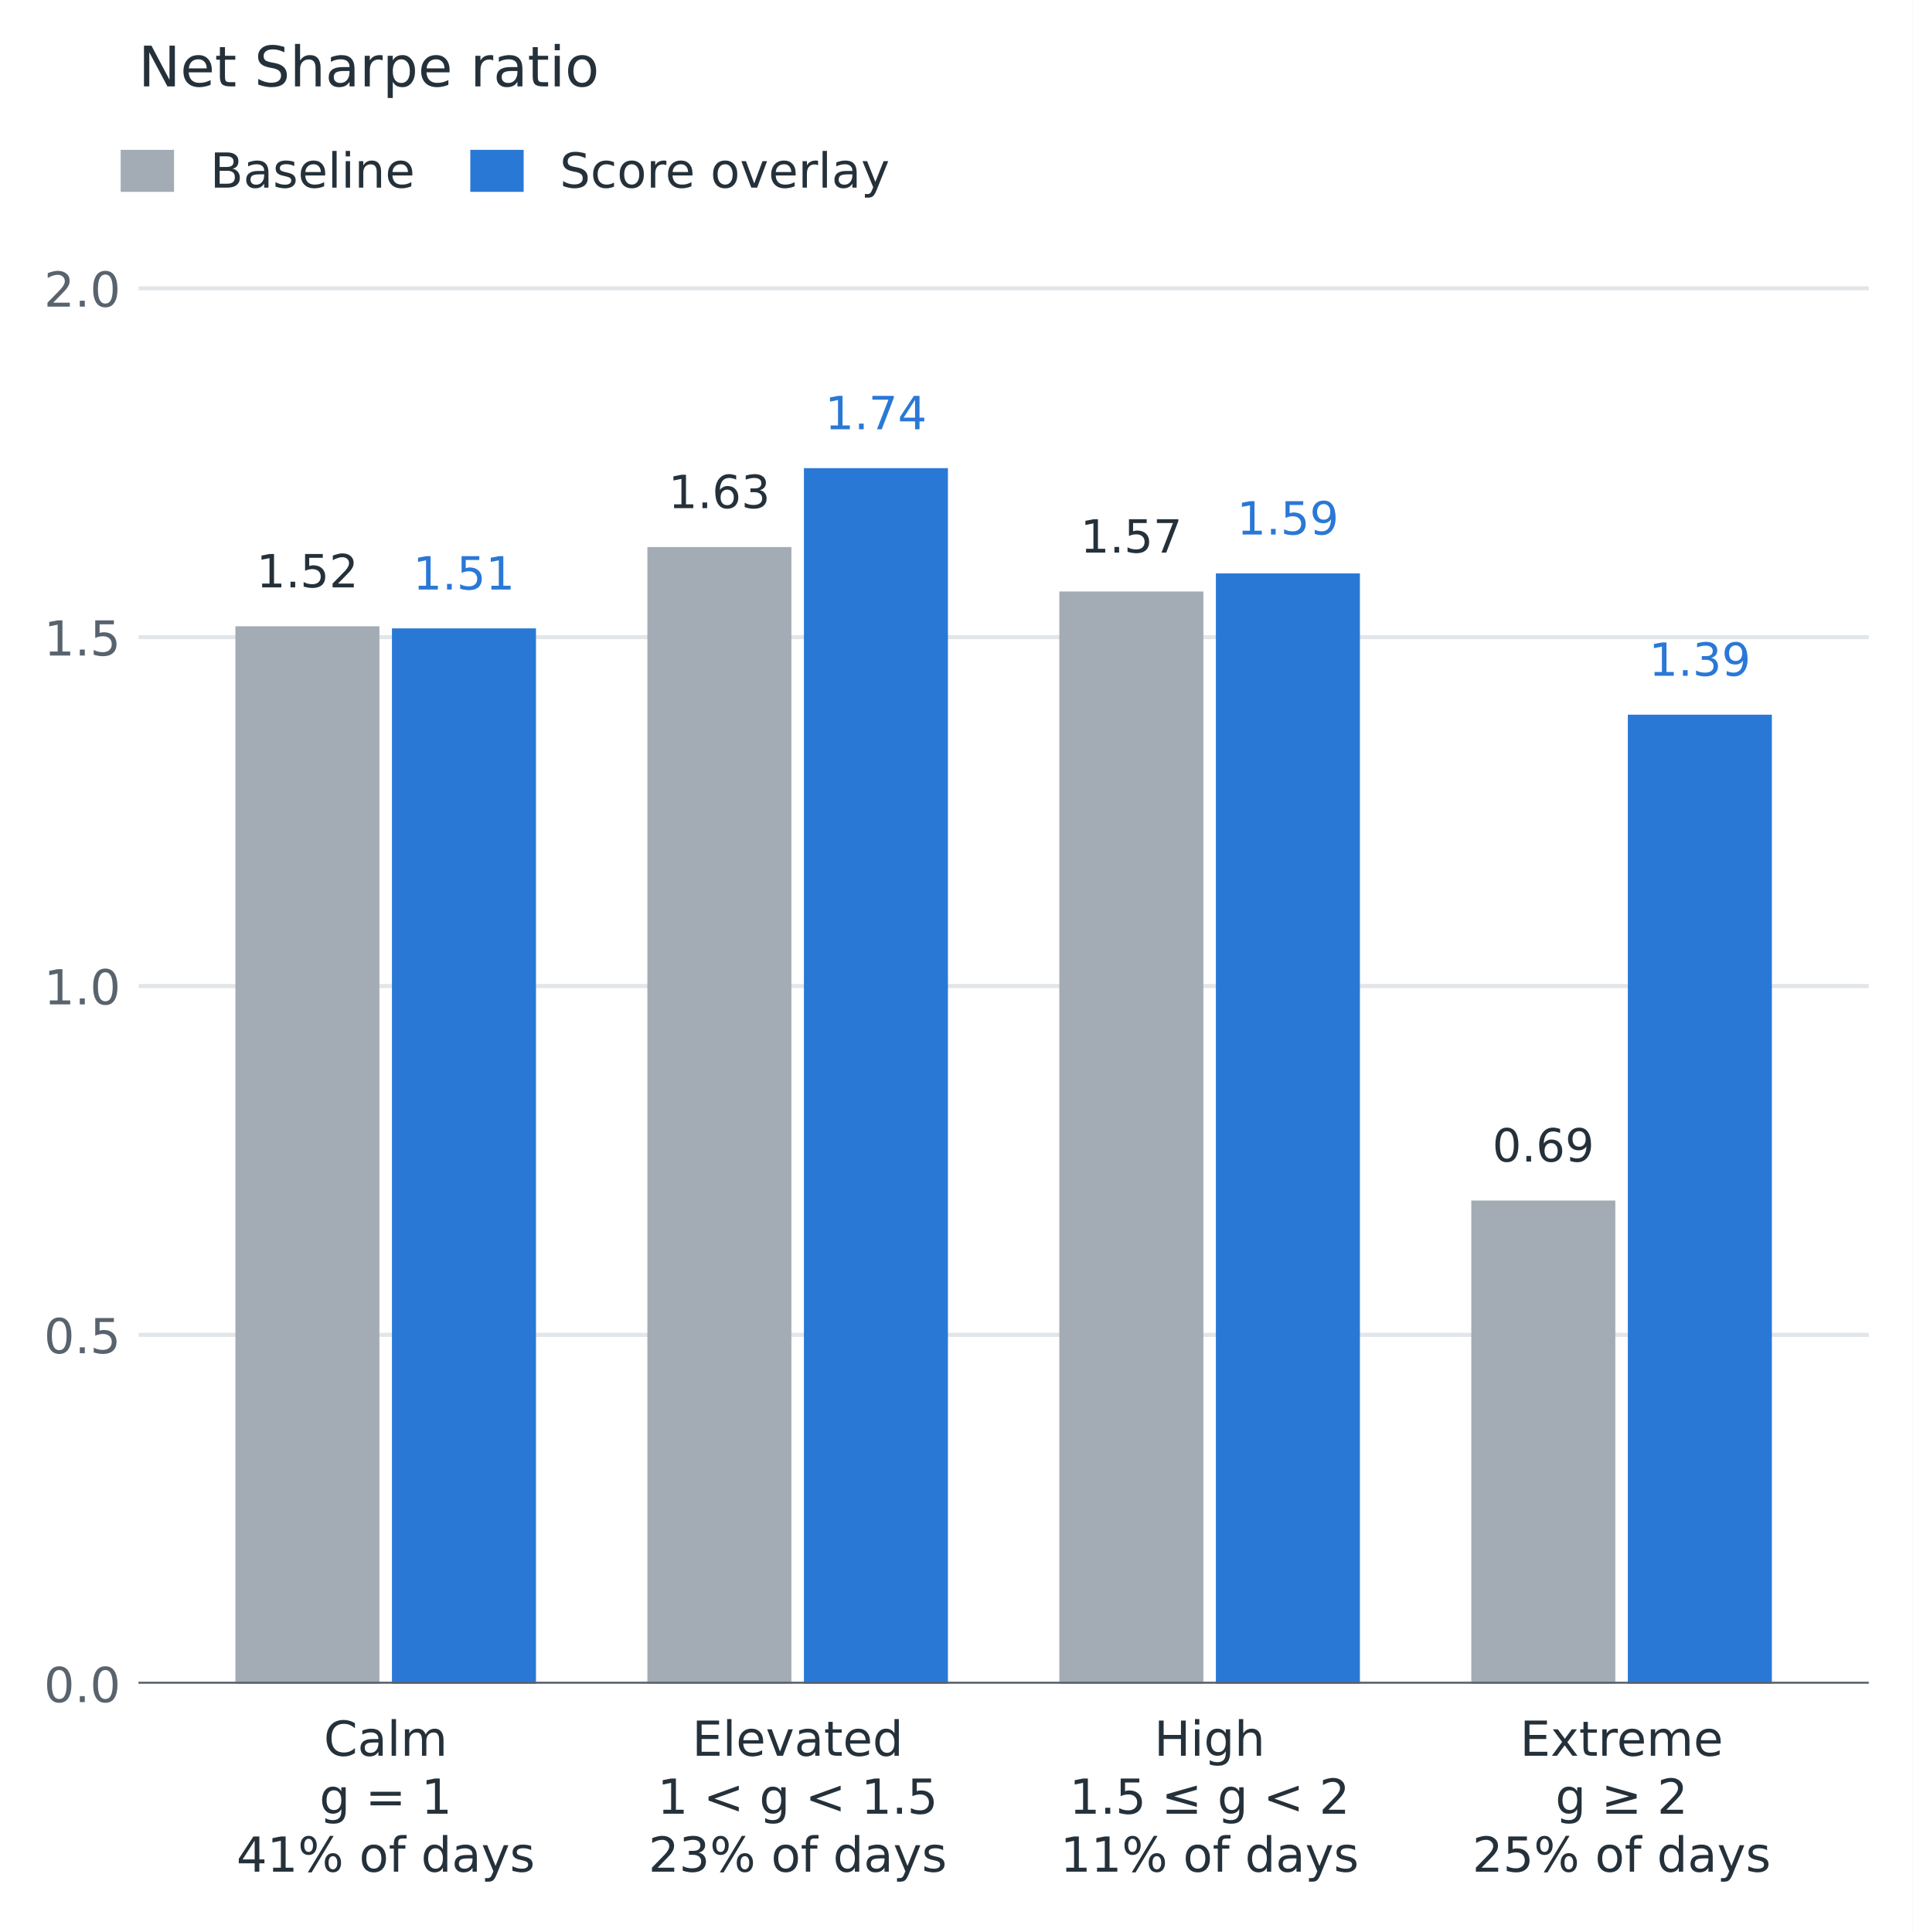
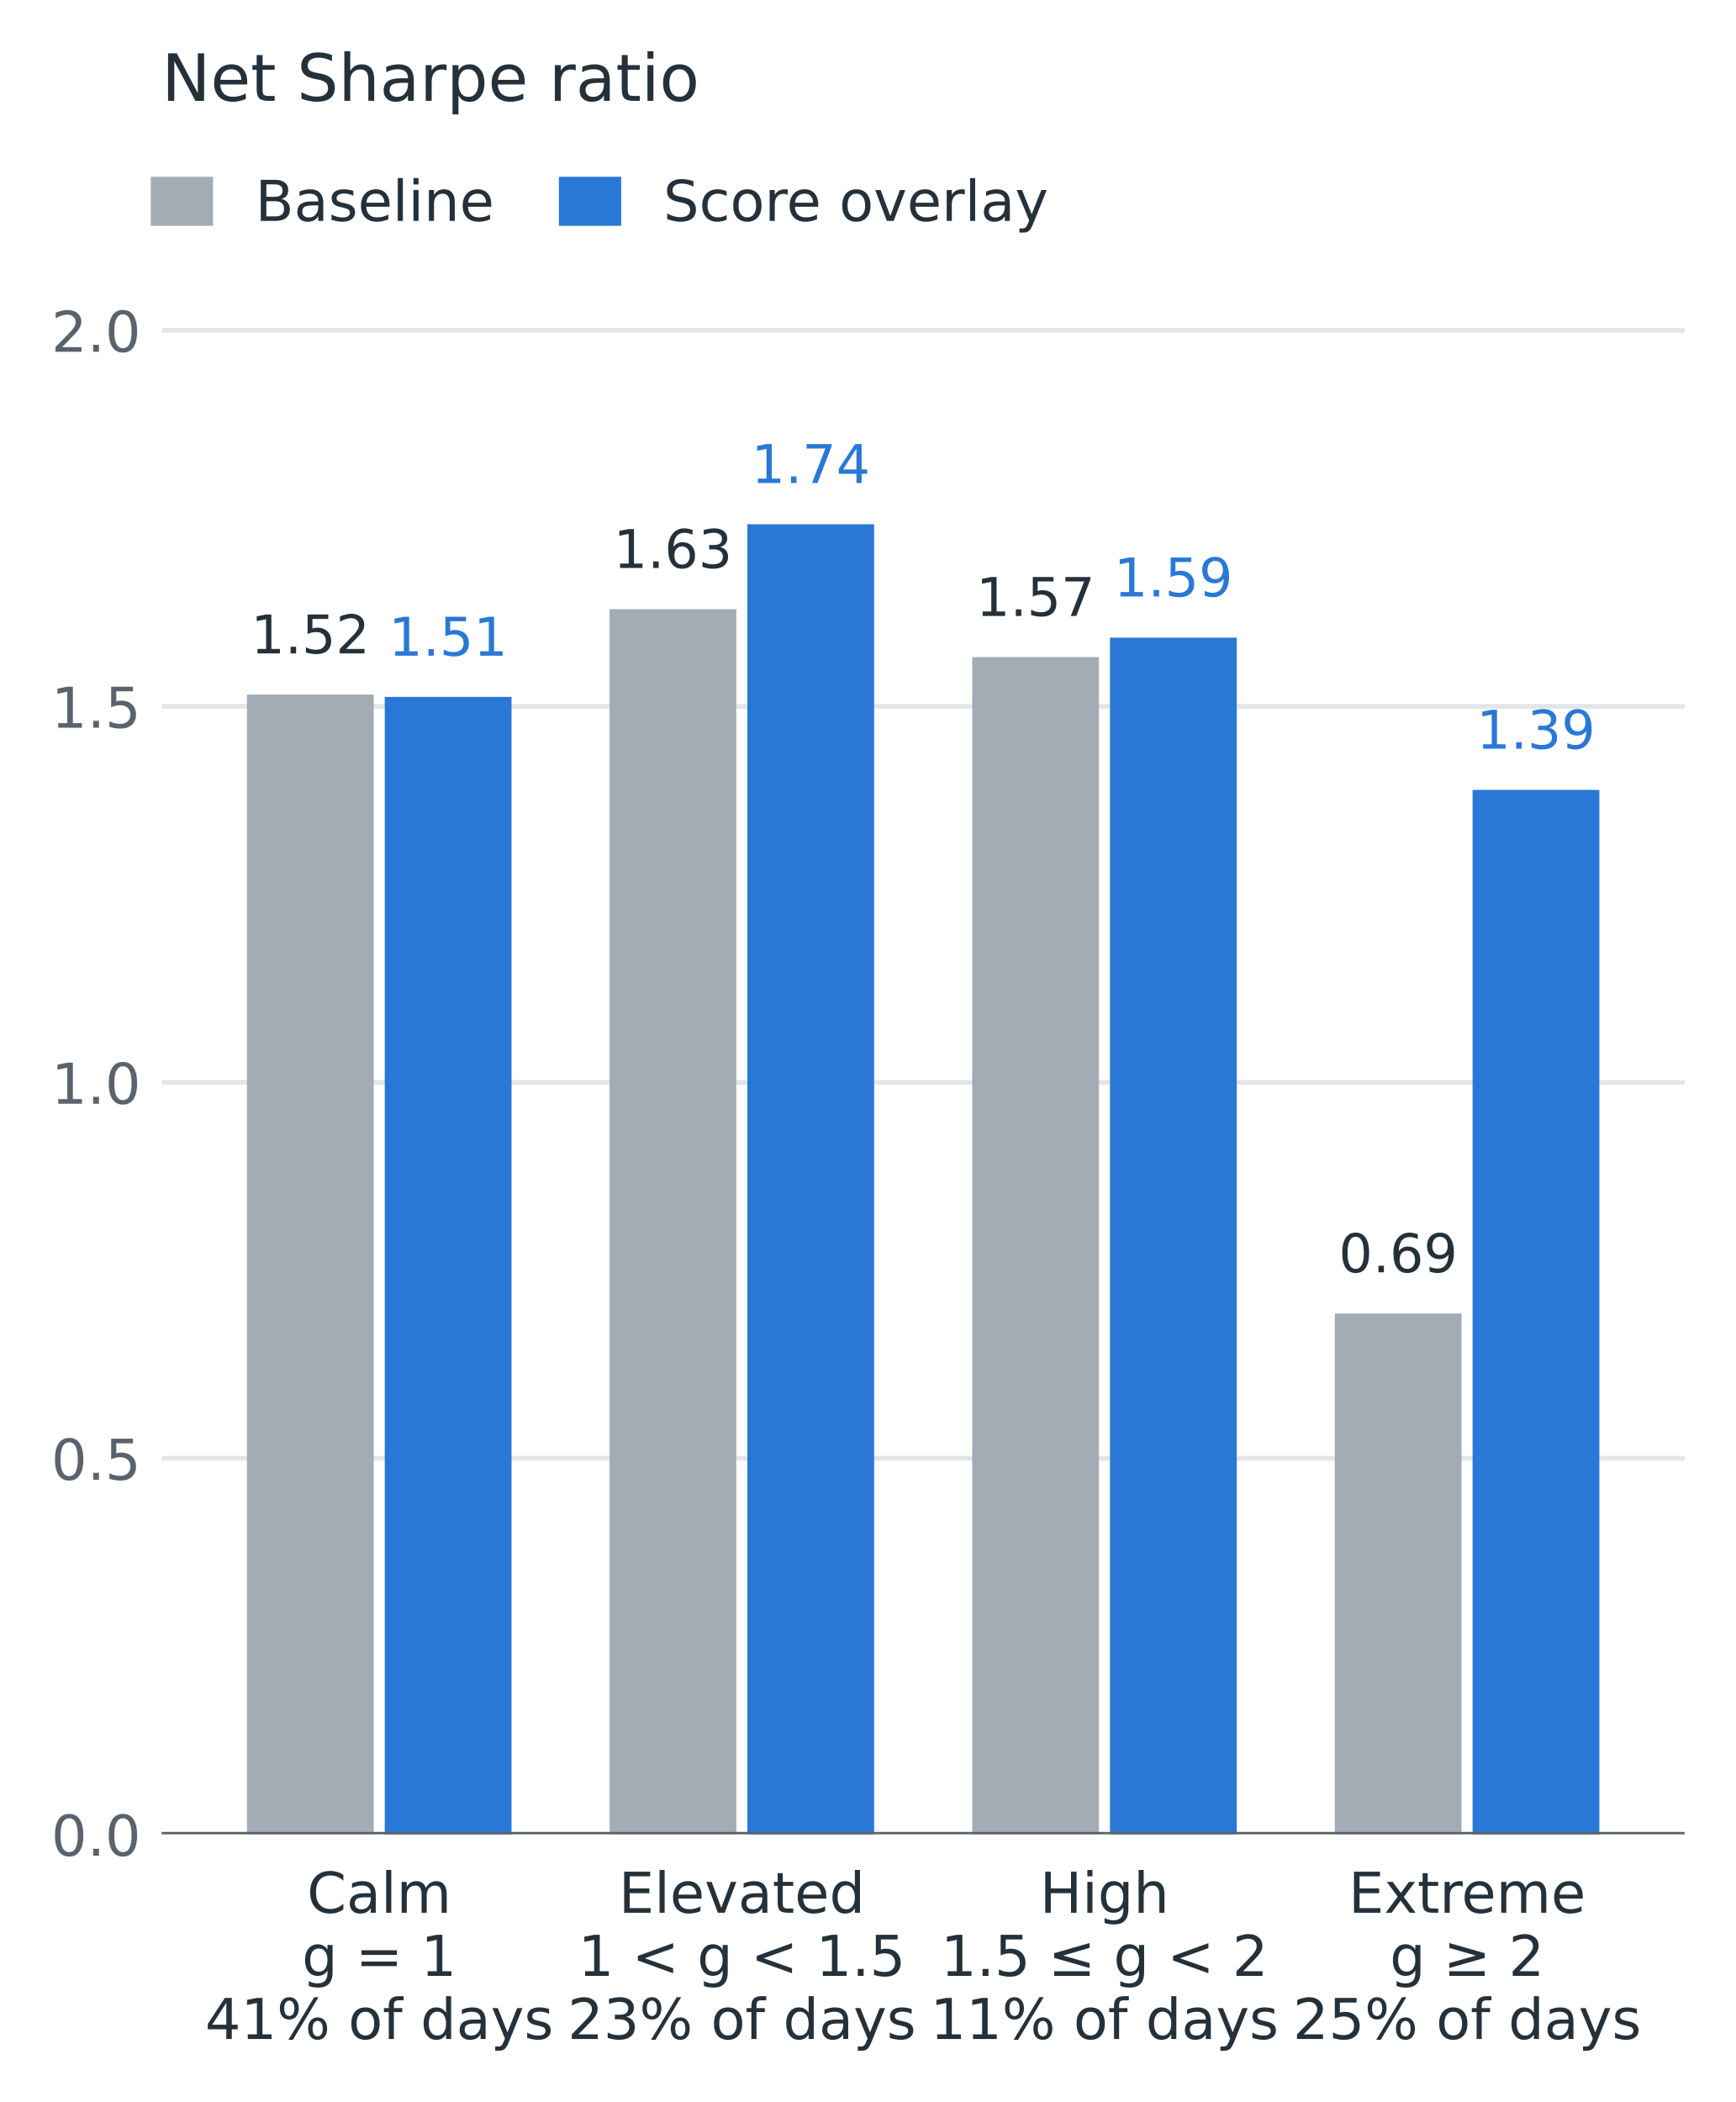
- <svg xmlns="http://www.w3.org/2000/svg" width="376.268pt" height="380.133pt" viewBox="0 0 376.268 380.133" version="1.1">
+ <svg xmlns="http://www.w3.org/2000/svg" width="292.568pt" height="354.22pt" viewBox="0 0 292.568 354.22" version="1.1">
  <defs>
    <style type="text/css">*{stroke-linejoin: round; stroke-linecap: butt}</style>
  </defs>
  <g id="figure_1">
    <g id="patch_1">
-       <path d="M 0 380.133 L 376.268 380.133 L 376.268 0 L 0 0 z " style="fill: #ffffff" />
+       <path d="M 0 354.22 L 292.568 354.22 L 292.568 0 L 0 0 z " style="fill: #ffffff" />
    </g>
    <g id="axes_1">
      <g id="patch_2">
-         <path d="M 27.248 331.286 L 367.628 331.286 L 367.628 42.998 L 27.248 42.998 z " style="fill: #ffffff" />
+         <path d="M 27.248 309.11 L 283.928 309.11 L 283.928 42.998 L 27.248 42.998 z " style="fill: #ffffff" />
      </g>
      <g id="matplotlib.axis_1">
        <g id="xtick_1">
          <g id="line2d_1" />
          <g id="text_1">
-             <text style="font-size: 9.5px; font-family: 'DejaVu Sans', 'Arial', sans-serif; fill: #25313a" transform="translate(63.69958 345.4557)">Calm</text>
-             <text style="font-size: 9.5px; font-family: 'DejaVu Sans', 'Arial', sans-serif; fill: #25313a" transform="translate(62.83642 356.8576)">g = 1</text>
-             <text style="font-size: 9.5px; font-family: 'DejaVu Sans', 'Arial', sans-serif; fill: #25313a" transform="translate(46.50607 368.2602)">41% of days</text>
+             <text style="fill: #25313a; font: 9.5px 'DejaVu Sans', 'Arial', sans-serif" transform="translate(51.74244 322.3288)">Calm</text>
+             <text style="fill: #25313a; font: 9.5px 'DejaVu Sans', 'Arial', sans-serif" transform="translate(50.87927 332.9667)">g = 1</text>
+             <text style="fill: #25313a; font: 9.5px 'DejaVu Sans', 'Arial', sans-serif" transform="translate(34.54892 343.6046)">41% of days</text>
          </g>
        </g>
        <g id="xtick_2">
          <g id="line2d_2" />
          <g id="text_2">
-             <text style="font-size: 9.5px; font-family: 'DejaVu Sans', 'Arial', sans-serif; fill: #25313a" transform="translate(136.1501 345.4557)">Elevated</text>
-             <text style="font-size: 9.5px; font-family: 'DejaVu Sans', 'Arial', sans-serif; fill: #25313a" transform="translate(129.3257 356.8576)">1 &lt; g &lt; 1.5</text>
-             <text style="font-size: 9.5px; font-family: 'DejaVu Sans', 'Arial', sans-serif; fill: #25313a" transform="translate(127.5489 368.2602)">23% of days</text>
+             <text style="fill: #25313a; font: 9.5px 'DejaVu Sans', 'Arial', sans-serif" transform="translate(104.2644 322.3288)">Elevated</text>
+             <text style="fill: #25313a; font: 9.5px 'DejaVu Sans', 'Arial', sans-serif" transform="translate(97.44001 332.9667)">1 &lt; g &lt; 1.5</text>
+             <text style="fill: #25313a; font: 9.5px 'DejaVu Sans', 'Arial', sans-serif" transform="translate(95.66321 343.6046)">23% of days</text>
          </g>
        </g>
        <g id="xtick_3">
          <g id="line2d_3" />
          <g id="text_3">
-             <text style="font-size: 9.5px; font-family: 'DejaVu Sans', 'Arial', sans-serif; fill: #25313a" transform="translate(227.0418 345.4557)">High</text>
-             <text style="font-size: 9.5px; font-family: 'DejaVu Sans', 'Arial', sans-serif; fill: #25313a" transform="translate(210.3686 356.8576)">1.5 ≤ g &lt; 2</text>
-             <text style="font-size: 9.5px; font-family: 'DejaVu Sans', 'Arial', sans-serif; fill: #25313a" transform="translate(208.5918 368.2602)">11% of days</text>
+             <text style="fill: #25313a; font: 9.5px 'DejaVu Sans', 'Arial', sans-serif" transform="translate(175.2275 322.3288)">High</text>
+             <text style="fill: #25313a; font: 9.5px 'DejaVu Sans', 'Arial', sans-serif" transform="translate(158.5543 332.9667)">1.5 ≤ g &lt; 2</text>
+             <text style="fill: #25313a; font: 9.5px 'DejaVu Sans', 'Arial', sans-serif" transform="translate(156.7775 343.6046)">11% of days</text>
          </g>
        </g>
        <g id="xtick_4">
          <g id="line2d_4" />
          <g id="text_4">
-             <text style="font-size: 9.5px; font-family: 'DejaVu Sans', 'Arial', sans-serif; fill: #25313a" transform="translate(299.007 345.455)">Extreme</text>
-             <text style="font-size: 9.5px; font-family: 'DejaVu Sans', 'Arial', sans-serif; fill: #25313a" transform="translate(305.965 356.8568)">g ≥ 2</text>
-             <text style="font-size: 9.5px; font-family: 'DejaVu Sans', 'Arial', sans-serif; fill: #25313a" transform="translate(289.6346 368.2594)">25% of days</text>
+             <text style="fill: #25313a; font: 9.5px 'DejaVu Sans', 'Arial', sans-serif" transform="translate(227.2663 322.3288)">Extreme</text>
+             <text style="fill: #25313a; font: 9.5px 'DejaVu Sans', 'Arial', sans-serif" transform="translate(234.2221 332.9667)">g ≥ 2</text>
+             <text style="fill: #25313a; font: 9.5px 'DejaVu Sans', 'Arial', sans-serif" transform="translate(217.8918 343.6046)">25% of days</text>
          </g>
        </g>
      </g>
      <g id="matplotlib.axis_2">
        <g id="ytick_1">
          <g id="line2d_5">
-             <path d="M 27.248 331.286 L 367.628 331.286 " clip-path="url(#p9f10aabefc)" style="fill: none; stroke: #e2e6e9; stroke-width: 0.8; stroke-linecap: square" />
+             <path d="M 27.248 309.11 L 283.928 309.11 " clip-path="url(#pdb21df5608)" style="fill: none; stroke: #e2e6e9; stroke-width: 0.8; stroke-linecap: square" />
          </g>
          <g id="line2d_6" />
          <g id="text_5">
-             <text style="font-size: 9.5px; font-family: 'DejaVu Sans', 'Arial', sans-serif; text-anchor: end; fill: #59636e" x="23.748" y="334.895" transform="rotate(-0 23.74797 334.8952)">0.0</text>
+             <text style="fill: #59636e; font: 9.5px 'DejaVu Sans', 'Arial', sans-serif; text-anchor: end" x="23.748" y="312.72" transform="rotate(-0 23.74797 312.7195)">0.0</text>
          </g>
        </g>
        <g id="ytick_2">
          <g id="line2d_7">
-             <path d="M 27.248 262.646 L 367.628 262.646 " clip-path="url(#p9f10aabefc)" style="fill: none; stroke: #e2e6e9; stroke-width: 0.8; stroke-linecap: square" />
+             <path d="M 27.248 245.75 L 283.928 245.75 " clip-path="url(#pdb21df5608)" style="fill: none; stroke: #e2e6e9; stroke-width: 0.8; stroke-linecap: square" />
          </g>
          <g id="line2d_8" />
          <g id="text_6">
-             <text style="font-size: 9.5px; font-family: 'DejaVu Sans', 'Arial', sans-serif; text-anchor: end; fill: #59636e" x="23.748" y="266.255" transform="rotate(-0 23.74797 266.2552)">0.5</text>
+             <text style="fill: #59636e; font: 9.5px 'DejaVu Sans', 'Arial', sans-serif; text-anchor: end" x="23.748" y="249.36" transform="rotate(-0 23.74797 249.3595)">0.5</text>
          </g>
        </g>
        <g id="ytick_3">
          <g id="line2d_9">
-             <path d="M 27.248 194.006 L 367.628 194.006 " clip-path="url(#p9f10aabefc)" style="fill: none; stroke: #e2e6e9; stroke-width: 0.8; stroke-linecap: square" />
+             <path d="M 27.248 182.39 L 283.928 182.39 " clip-path="url(#pdb21df5608)" style="fill: none; stroke: #e2e6e9; stroke-width: 0.8; stroke-linecap: square" />
          </g>
          <g id="line2d_10" />
          <g id="text_7">
-             <text style="font-size: 9.5px; font-family: 'DejaVu Sans', 'Arial', sans-serif; text-anchor: end; fill: #59636e" x="23.748" y="197.615" transform="rotate(-0 23.74797 197.6152)">1.0</text>
+             <text style="fill: #59636e; font: 9.5px 'DejaVu Sans', 'Arial', sans-serif; text-anchor: end" x="23.748" y="186" transform="rotate(-0 23.74797 185.9995)">1.0</text>
          </g>
        </g>
        <g id="ytick_4">
          <g id="line2d_11">
-             <path d="M 27.248 125.366 L 367.628 125.366 " clip-path="url(#p9f10aabefc)" style="fill: none; stroke: #e2e6e9; stroke-width: 0.8; stroke-linecap: square" />
+             <path d="M 27.248 119.03 L 283.928 119.03 " clip-path="url(#pdb21df5608)" style="fill: none; stroke: #e2e6e9; stroke-width: 0.8; stroke-linecap: square" />
          </g>
          <g id="line2d_12" />
          <g id="text_8">
-             <text style="font-size: 9.5px; font-family: 'DejaVu Sans', 'Arial', sans-serif; text-anchor: end; fill: #59636e" x="23.748" y="128.975" transform="rotate(-0 23.74797 128.9752)">1.5</text>
+             <text style="fill: #59636e; font: 9.5px 'DejaVu Sans', 'Arial', sans-serif; text-anchor: end" x="23.748" y="122.64" transform="rotate(-0 23.74797 122.6395)">1.5</text>
          </g>
        </g>
        <g id="ytick_5">
          <g id="line2d_13">
-             <path d="M 27.248 56.726 L 367.628 56.726 " clip-path="url(#p9f10aabefc)" style="fill: none; stroke: #e2e6e9; stroke-width: 0.8; stroke-linecap: square" />
+             <path d="M 27.248 55.67 L 283.928 55.67 " clip-path="url(#pdb21df5608)" style="fill: none; stroke: #e2e6e9; stroke-width: 0.8; stroke-linecap: square" />
          </g>
          <g id="line2d_14" />
          <g id="text_9">
-             <text style="font-size: 9.5px; font-family: 'DejaVu Sans', 'Arial', sans-serif; text-anchor: end; fill: #59636e" x="23.748" y="60.335" transform="rotate(-0 23.74797 60.33517)">2.0</text>
+             <text style="fill: #59636e; font: 9.5px 'DejaVu Sans', 'Arial', sans-serif; text-anchor: end" x="23.748" y="59.28" transform="rotate(-0 23.74797 59.27954)">2.0</text>
          </g>
        </g>
      </g>
      <g id="patch_3">
-         <path d="M 46.309 331.286 L 74.642 331.286 L 74.642 123.219 L 46.309 123.219 z " clip-path="url(#p9f10aabefc)" style="fill: #a3acb5" />
+         <path d="M 41.622 309.11 L 62.988 309.11 L 62.988 117.048 L 41.622 117.048 z " clip-path="url(#pdb21df5608)" style="fill: #a3acb5" />
      </g>
      <g id="patch_4">
-         <path d="M 127.352 331.286 L 155.685 331.286 L 155.685 107.63 L 127.352 107.63 z " clip-path="url(#p9f10aabefc)" style="fill: #a3acb5" />
+         <path d="M 102.736 309.11 L 124.102 309.11 L 124.102 102.658 L 102.736 102.658 z " clip-path="url(#pdb21df5608)" style="fill: #a3acb5" />
      </g>
      <g id="patch_5">
-         <path d="M 208.395 331.286 L 236.728 331.286 L 236.728 116.379 L 208.395 116.379 z " clip-path="url(#p9f10aabefc)" style="fill: #a3acb5" />
+         <path d="M 163.851 309.11 L 185.216 309.11 L 185.216 110.734 L 163.851 110.734 z " clip-path="url(#pdb21df5608)" style="fill: #a3acb5" />
      </g>
      <g id="patch_6">
-         <path d="M 289.438 331.286 L 317.77 331.286 L 317.77 236.205 L 289.438 236.205 z " clip-path="url(#p9f10aabefc)" style="fill: #a3acb5" />
+         <path d="M 224.965 309.11 L 246.33 309.11 L 246.33 221.343 L 224.965 221.343 z " clip-path="url(#pdb21df5608)" style="fill: #a3acb5" />
      </g>
      <g id="patch_7">
-         <path d="M 77.106 331.286 L 105.438 331.286 L 105.438 123.643 L 77.106 123.643 z " clip-path="url(#p9f10aabefc)" style="fill: #2a78d6" />
+         <path d="M 64.845 309.11 L 86.211 309.11 L 86.211 117.44 L 64.845 117.44 z " clip-path="url(#pdb21df5608)" style="fill: #2a78d6" />
      </g>
      <g id="patch_8">
-         <path d="M 158.148 331.286 L 186.481 331.286 L 186.481 92.111 L 158.148 92.111 z " clip-path="url(#p9f10aabefc)" style="fill: #2a78d6" />
+         <path d="M 125.96 309.11 L 147.325 309.11 L 147.325 88.333 L 125.96 88.333 z " clip-path="url(#pdb21df5608)" style="fill: #2a78d6" />
      </g>
      <g id="patch_9">
-         <path d="M 239.191 331.286 L 267.524 331.286 L 267.524 112.825 L 239.191 112.825 z " clip-path="url(#p9f10aabefc)" style="fill: #2a78d6" />
+         <path d="M 187.074 309.11 L 208.44 309.11 L 208.44 107.454 L 187.074 107.454 z " clip-path="url(#pdb21df5608)" style="fill: #2a78d6" />
      </g>
      <g id="patch_10">
-         <path d="M 320.234 331.286 L 348.567 331.286 L 348.567 140.62 L 320.234 140.62 z " clip-path="url(#p9f10aabefc)" style="fill: #2a78d6" />
+         <path d="M 248.188 309.11 L 269.554 309.11 L 269.554 133.111 L 248.188 133.111 z " clip-path="url(#pdb21df5608)" style="fill: #2a78d6" />
      </g>
      <g id="text_10">
-         <text style="font-size: 9px; font-family: 'DejaVu Sans', 'Arial', sans-serif; text-anchor: middle; fill: #25313a" x="60.476" y="115.566" transform="rotate(-0 60.47554 115.5658)">1.52</text>
+         <text style="fill: #25313a; font: 9px 'DejaVu Sans', 'Arial', sans-serif; text-anchor: middle" x="52.305" y="110.108" transform="rotate(-0 52.30483 110.1078)">1.52</text>
      </g>
      <g id="text_11">
-         <text style="font-size: 9px; font-family: 'DejaVu Sans', 'Arial', sans-serif; text-anchor: middle; fill: #25313a" x="141.518" y="99.976" transform="rotate(-0 141.5184 99.97629)">1.63</text>
+         <text style="fill: #25313a; font: 9px 'DejaVu Sans', 'Arial', sans-serif; text-anchor: middle" x="113.419" y="95.717" transform="rotate(-0 113.4191 95.71744)">1.63</text>
      </g>
      <g id="text_12">
-         <text style="font-size: 9px; font-family: 'DejaVu Sans', 'Arial', sans-serif; text-anchor: middle; fill: #25313a" x="222.561" y="108.726" transform="rotate(-0 222.5613 108.7258)">1.57</text>
+         <text style="fill: #25313a; font: 9px 'DejaVu Sans', 'Arial', sans-serif; text-anchor: middle" x="174.533" y="103.794" transform="rotate(-0 174.5334 103.7939)">1.57</text>
      </g>
      <g id="text_13">
-         <text style="font-size: 9px; font-family: 'DejaVu Sans', 'Arial', sans-serif; text-anchor: middle; fill: #25313a" x="303.604" y="228.551" transform="rotate(-0 303.6041 228.5515)">0.69</text>
+         <text style="fill: #25313a; font: 9px 'DejaVu Sans', 'Arial', sans-serif; text-anchor: middle" x="235.648" y="214.402" transform="rotate(-0 235.6477 214.4022)">0.69</text>
      </g>
      <g id="text_14">
-         <text style="font-size: 9px; font-family: 'DejaVu Sans', 'Arial', sans-serif; text-anchor: middle; fill: #2a78d6" x="91.272" y="115.99" transform="rotate(-0 91.27183 115.9899)">1.51</text>
+         <text style="fill: #2a78d6; font: 9px 'DejaVu Sans', 'Arial', sans-serif; text-anchor: middle" x="75.528" y="110.499" transform="rotate(-0 75.52825 110.4992)">1.51</text>
      </g>
      <g id="text_15">
-         <text style="font-size: 9px; font-family: 'DejaVu Sans', 'Arial', sans-serif; text-anchor: middle; fill: #2a78d6" x="172.315" y="84.458" transform="rotate(-0 172.3147 84.45811)">1.74</text>
+         <text style="fill: #2a78d6; font: 9px 'DejaVu Sans', 'Arial', sans-serif; text-anchor: middle" x="136.643" y="81.393" transform="rotate(-0 136.6425 81.39297)">1.74</text>
      </g>
      <g id="text_16">
-         <text style="font-size: 9px; font-family: 'DejaVu Sans', 'Arial', sans-serif; text-anchor: middle; fill: #2a78d6" x="253.358" y="105.172" transform="rotate(-0 253.3575 105.1721)">1.59</text>
+         <text style="fill: #2a78d6; font: 9px 'DejaVu Sans', 'Arial', sans-serif; text-anchor: middle" x="197.757" y="100.514" transform="rotate(-0 197.7568 100.5136)">1.59</text>
      </g>
      <g id="text_17">
-         <text style="font-size: 9px; font-family: 'DejaVu Sans', 'Arial', sans-serif; text-anchor: middle; fill: #2a78d6" x="334.4" y="132.967" transform="rotate(-0 334.4004 132.9669)">1.39</text>
+         <text style="fill: #2a78d6; font: 9px 'DejaVu Sans', 'Arial', sans-serif; text-anchor: middle" x="258.871" y="126.17" transform="rotate(-0 258.8711 126.1703)">1.39</text>
      </g>
      <g id="line2d_15">
-         <path d="M 27.248 331.286 L 367.628 331.286 " clip-path="url(#p9f10aabefc)" style="fill: none; stroke: #59636e; stroke-width: 0.8; stroke-linecap: square" />
+         <path d="M 27.248 309.11 L 283.928 309.11 " clip-path="url(#pdb21df5608)" style="fill: none; stroke: #59636e; stroke-width: 0.8; stroke-linecap: square" />
      </g>
      <g id="text_18">
-         <text style="font-size: 11px; font-family: 'DejaVu Sans', 'Arial', sans-serif; text-anchor: start; fill: #25313a" x="27.248" y="16.998" transform="rotate(-0 27.24797 16.99828)">Net Sharpe ratio</text>
+         <text style="fill: #25313a; font: 11px 'DejaVu Sans', 'Arial', sans-serif; text-anchor: start" x="27.248" y="16.998" transform="rotate(-0 27.24797 16.99828)">Net Sharpe ratio</text>
      </g>
      <g id="legend_1">
        <g id="patch_11">
-           <path d="M 24.24 37.249 L 33.74 37.249 L 33.74 29.981 L 24.24 29.981 z " style="fill: #a3acb5; stroke: #a3acb5; stroke-linejoin: miter" />
+           <path d="M 25.914 37.555 L 35.414 37.555 L 35.414 30.288 L 25.914 30.288 z " style="fill: #a3acb5; stroke: #a3acb5; stroke-linejoin: miter" />
        </g>
        <g id="text_19">
-           <text style="font-size: 9.5px; font-family: 'DejaVu Sans', 'Arial', sans-serif; text-anchor: start; fill: #25313a" x="41.34" y="36.916" transform="rotate(-0 41.34037 36.91606)">Baseline</text>
+           <text style="fill: #25313a; font: 9.5px 'DejaVu Sans', 'Arial', sans-serif; text-anchor: start" x="43.014" y="37.223" transform="rotate(-0 43.01437 37.22258)">Baseline</text>
        </g>
        <g id="patch_12">
-           <path d="M 93.019 37.249 L 102.519 37.249 L 102.519 29.981 L 93.019 29.981 z " style="fill: #2a78d6; stroke: #2a78d6; stroke-linejoin: miter" />
+           <path d="M 94.693 37.555 L 104.193 37.555 L 104.193 30.288 L 94.693 30.288 z " style="fill: #2a78d6; stroke: #2a78d6; stroke-linejoin: miter" />
        </g>
        <g id="text_20">
-           <text style="font-size: 9.5px; font-family: 'DejaVu Sans', 'Arial', sans-serif; text-anchor: start; fill: #25313a" x="110.119" y="36.916" transform="rotate(-0 110.1189 36.91606)">Score overlay</text>
+           <text style="fill: #25313a; font: 9.5px 'DejaVu Sans', 'Arial', sans-serif; text-anchor: start" x="111.793" y="37.223" transform="rotate(-0 111.7929 37.22258)">Score overlay</text>
        </g>
      </g>
    </g>
  </g>
  <defs>
-     <clipPath id="p9f10aabefc">
-       <rect x="27.248" y="42.998" width="340.38" height="288.288" />
+     <clipPath id="pdb21df5608">
+       <rect x="27.248" y="42.998" width="256.68" height="266.112" />
    </clipPath>
  </defs>
</svg>
